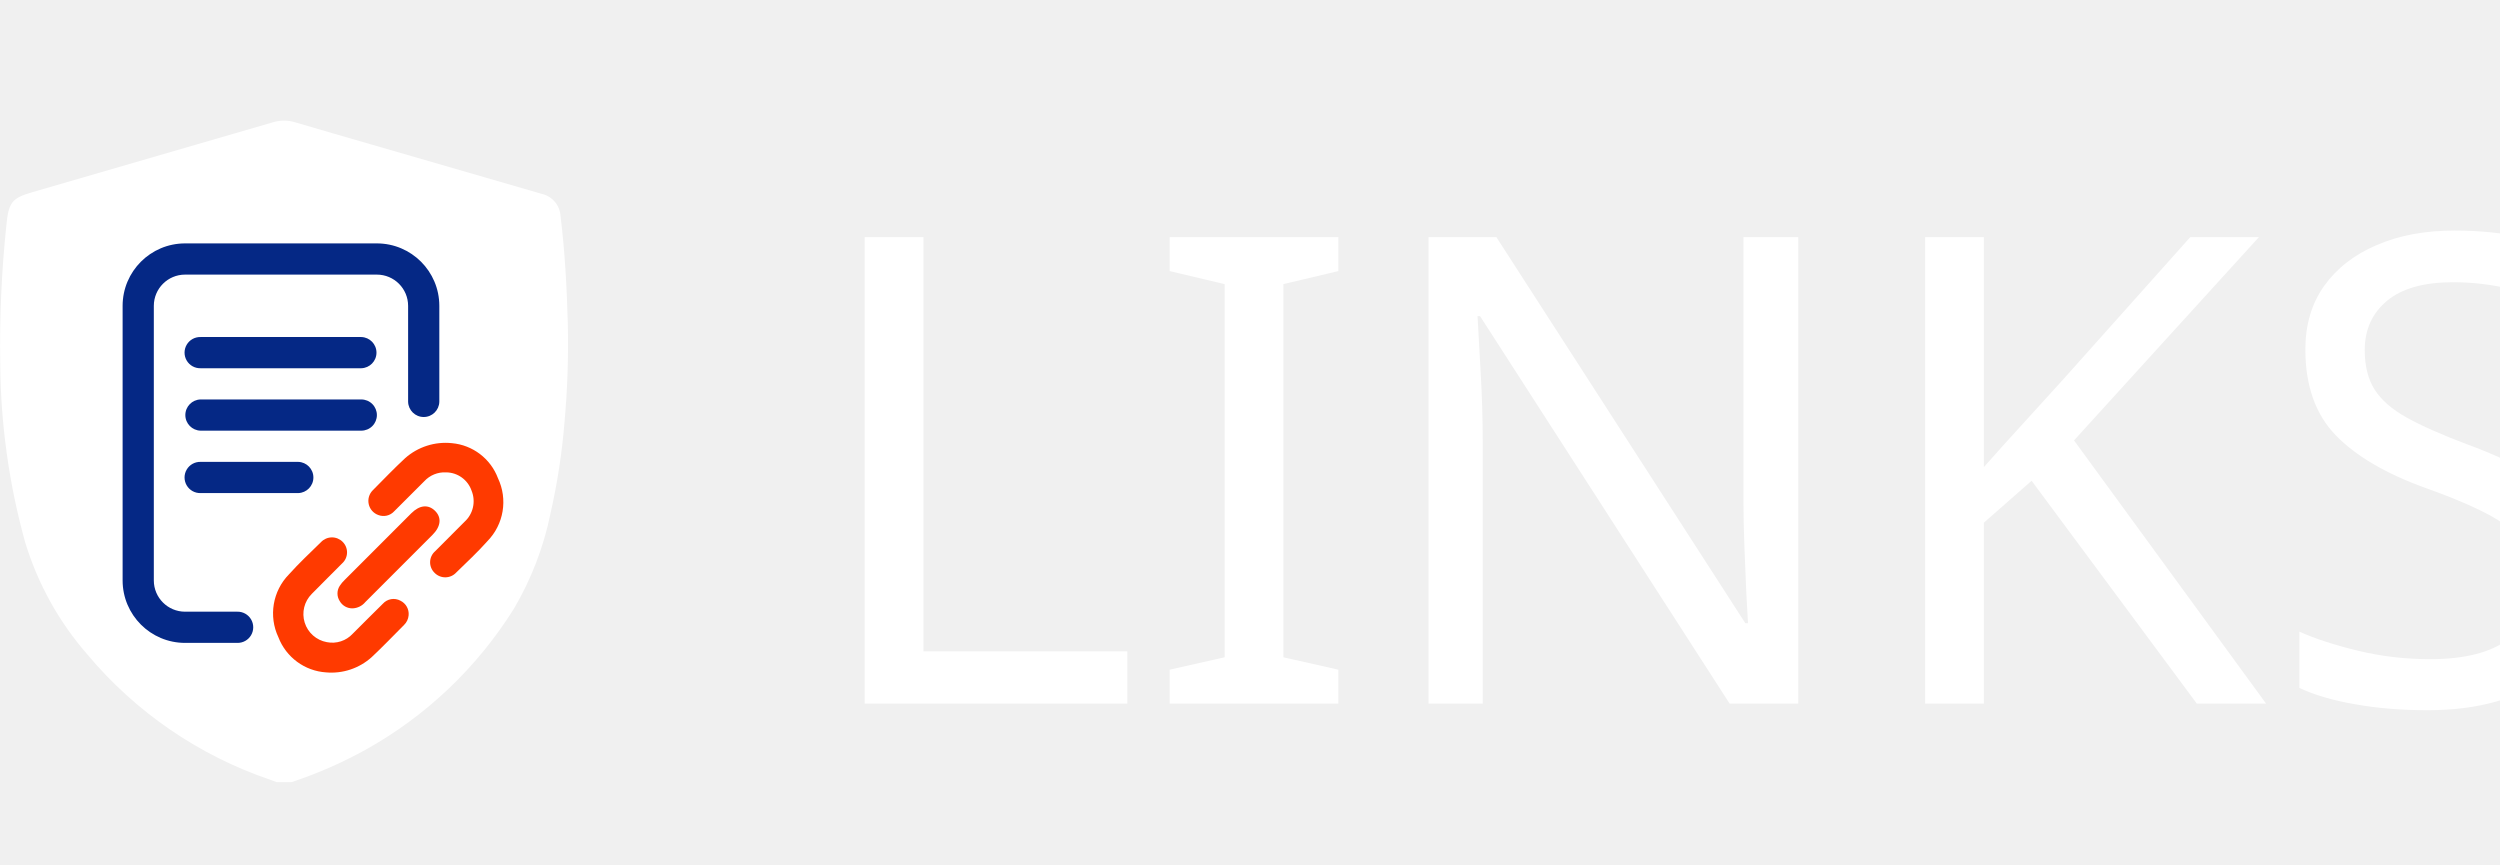
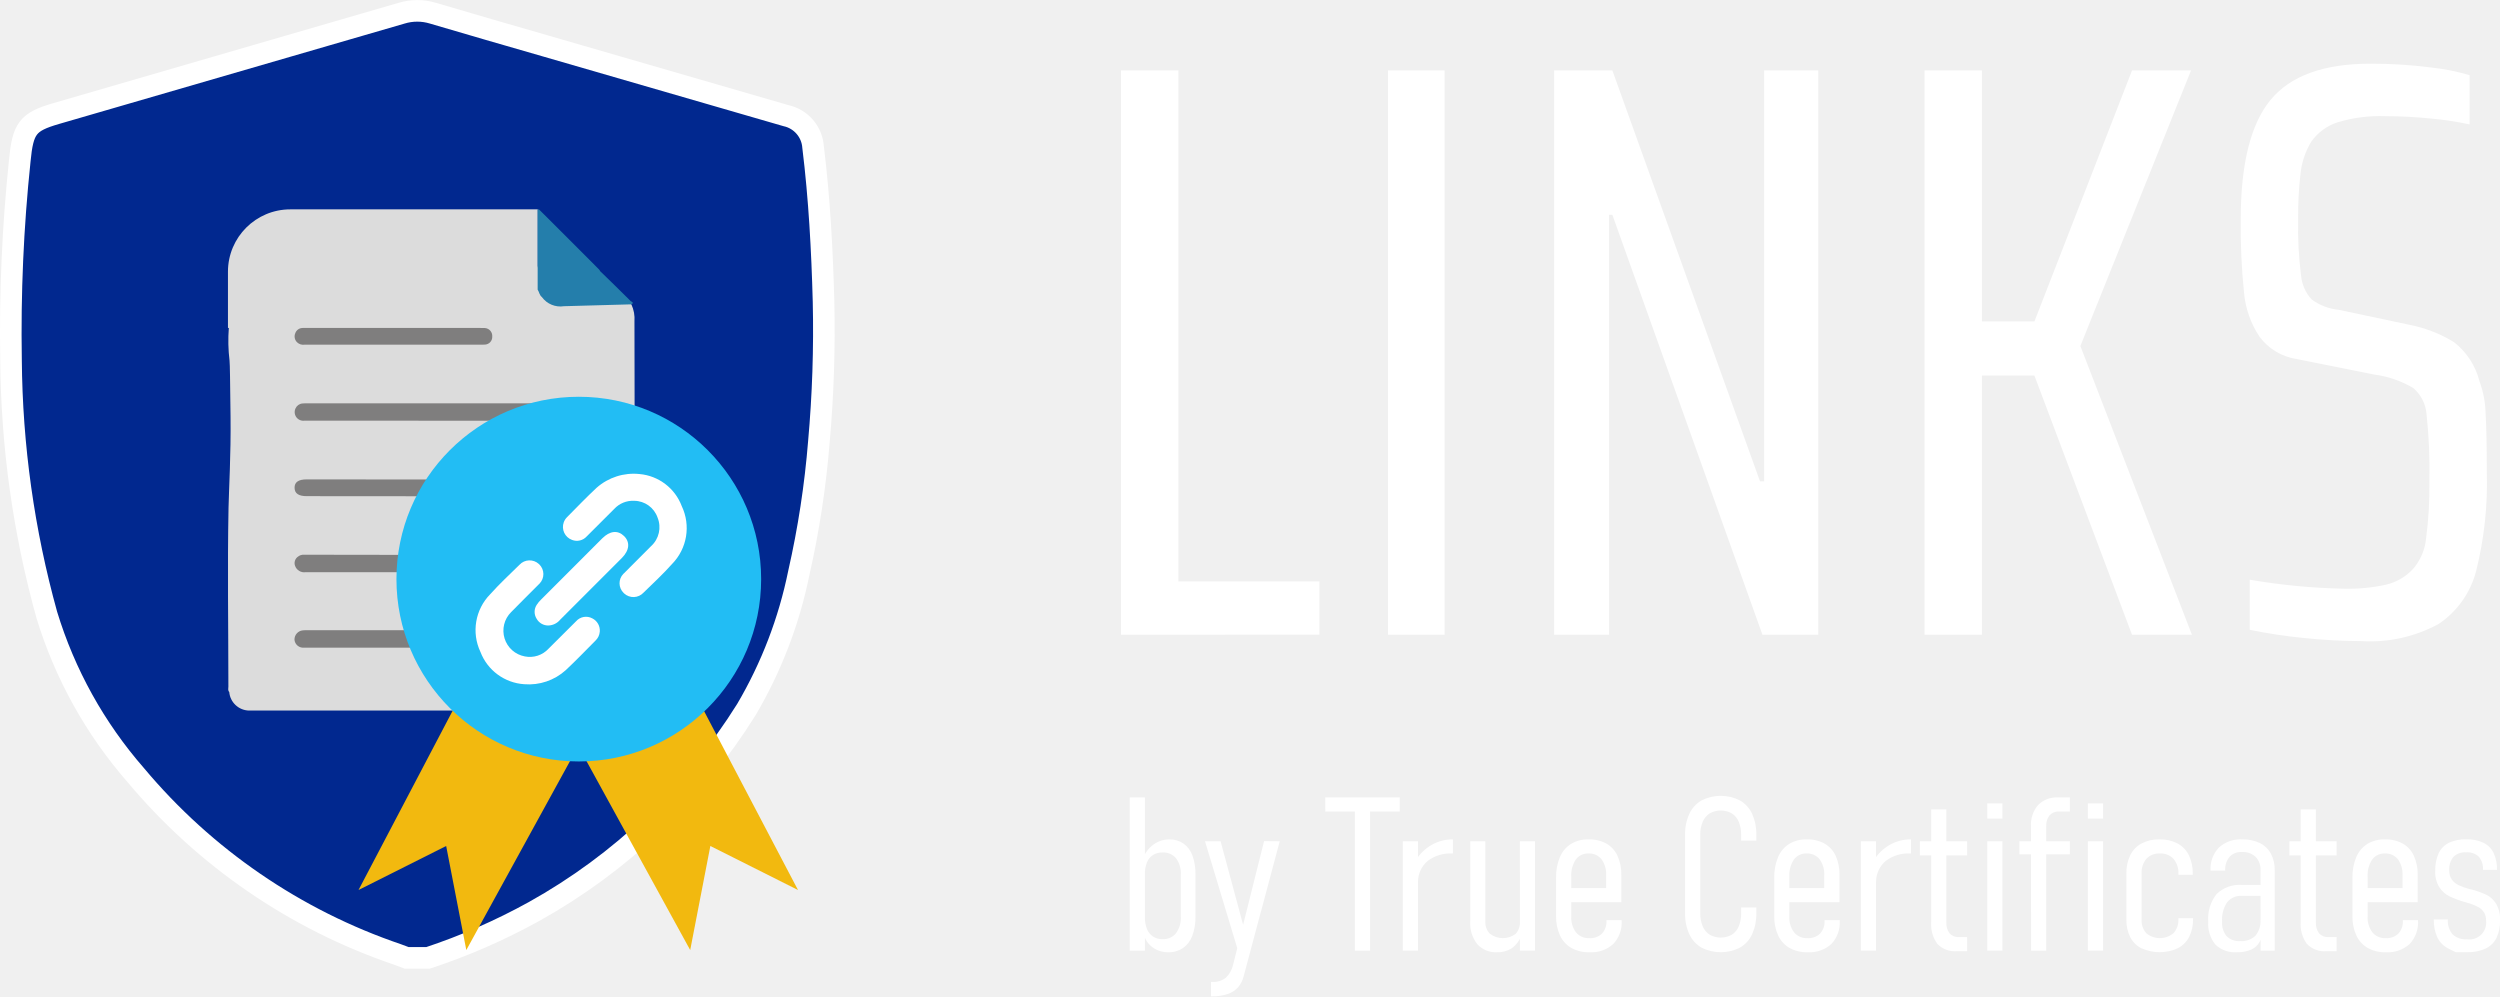
- <svg xmlns="http://www.w3.org/2000/svg" width="248.712" height="86" viewBox="0 0 248.712 86">
-   <g id="Group_4195" data-name="Group 4195" transform="translate(-4914 4310.802)">
-     <g id="Group_216" data-name="Group 216" transform="translate(4056.445 -4151.74)">
-       <text id="Links" transform="translate(937.267 -89.062)" fill="#fff" font-size="65" font-family="SegoeUI, Segoe UI">
-         <tspan x="0" y="0">LINKS</tspan>
-       </text>
-       <g id="Group_158" data-name="Group 158" transform="translate(857.555 -147.062)">
-         <path id="Path_1" data-name="Path 1" d="M650.519,454.144h-1.479c-.212-.079-.422-.164-.636-.237a40.9,40.9,0,0,1-18.2-12.472,30.381,30.381,0,0,1-6.178-11.137,68.152,68.152,0,0,1-2.483-17.713,114.161,114.161,0,0,1,.608-13.836c.217-2.271.555-2.706,2.534-3.281q12-3.484,24-6.973a3.727,3.727,0,0,1,2.177,0c2.583.768,5.175,1.508,7.763,2.259q8.387,2.434,16.775,4.862a2.4,2.4,0,0,1,1.88,2.179c.438,3.567.631,7.154.727,10.744a87.138,87.138,0,0,1-.324,9.743,64.676,64.676,0,0,1-1.394,9.108,30.8,30.8,0,0,1-3.64,9.491,40.794,40.794,0,0,1-14.768,14.044A43.482,43.482,0,0,1,650.519,454.144Z" transform="translate(-621.518 -388.332)" fill="#fff" />
-         <g id="Group_157" data-name="Group 157" transform="translate(12.198 12.215)">
-           <g id="writing" transform="translate(0)">
-             <g id="Group_155" data-name="Group 155" transform="translate(0)">
-               <g id="Group_154" data-name="Group 154">
-                 <path id="Path_71" data-name="Path 71" d="M125.555,201.553A1.553,1.553,0,0,0,124,200H108.012a1.553,1.553,0,0,0,0,3.105H124A1.552,1.552,0,0,0,125.555,201.553Z" transform="translate(-100.258 -184.475)" fill="#052885" />
-                 <path id="Path_72" data-name="Path 72" d="M108.012,280a1.553,1.553,0,1,0,0,3.105h9.712a1.553,1.553,0,0,0,0-3.105Z" transform="translate(-100.258 -258.265)" fill="#052885" />
-                 <path id="Path_73" data-name="Path 73" d="M37.972,36.64H32.78a3.109,3.109,0,0,1-3.105-3.105V6.21A3.109,3.109,0,0,1,32.78,3.105H51.867A3.109,3.109,0,0,1,54.973,6.21v9.548a1.553,1.553,0,0,0,3.105,0V6.21A6.217,6.217,0,0,0,51.867,0H32.78a6.217,6.217,0,0,0-6.21,6.21V33.534a6.217,6.217,0,0,0,6.21,6.21h5.192a1.553,1.553,0,1,0,0-3.105Z" transform="translate(-26.57)" fill="#052885" />
-                 <path id="Path_75" data-name="Path 75" d="M124,120H108.012a1.553,1.553,0,1,0,0,3.105H124A1.553,1.553,0,0,0,124,120Z" transform="translate(-100.258 -110.685)" fill="#052885" />
-               </g>
+ <svg xmlns="http://www.w3.org/2000/svg" width="173.731" height="69.236" viewBox="0 0 173.731 69.236">
+   <g id="Group_4196" data-name="Group 4196" transform="translate(-269.688 -31.983)">
+     <g id="Group_4156" data-name="Group 4156" transform="translate(-508.142 -509.832)">
+       <g id="Group_4154" data-name="Group 4154">
+         <g id="Group_2" data-name="Group 2">
+           <g id="Group_1" data-name="Group 1">
+             <g id="Group_4149" data-name="Group 4149">
+               <path id="Path_1-2" data-name="Path 1-2" d="M807.573,608.381h-1.479c-.212-.079-.422-.164-.636-.237a40.882,40.882,0,0,1-18.2-12.472,30.385,30.385,0,0,1-6.179-11.137,68.16,68.16,0,0,1-2.483-17.713,113.972,113.972,0,0,1,.608-13.836c.217-2.27.555-2.706,2.534-3.281q12-3.483,24-6.973a3.738,3.738,0,0,1,2.177,0c2.583.768,5.174,1.508,7.763,2.259q8.387,2.434,16.775,4.862a2.4,2.4,0,0,1,1.88,2.179c.438,3.567.631,7.154.727,10.744a87.048,87.048,0,0,1-.324,9.743,64.523,64.523,0,0,1-1.394,9.108,30.775,30.775,0,0,1-3.64,9.491,40.787,40.787,0,0,1-14.768,14.044A43.412,43.412,0,0,1,807.573,608.381Z" fill="#01288f" stroke="#fff" stroke-width="1.5" />
            </g>
          </g>
-           <g id="Group_156" data-name="Group 156" transform="translate(14.969 19.872)">
-             <path id="Path_14" data-name="Path 14" d="M723.743,513.861a5.466,5.466,0,0,1-4.754-3.5,5.552,5.552,0,0,1,1.055-6.256c1-1.116,2.1-2.142,3.173-3.193a1.5,1.5,0,0,1,2.158-.048,1.477,1.477,0,0,1-.049,2.158c-1,1.018-2.022,2.008-3.017,3.03a2.838,2.838,0,0,0,1.5,4.8,2.759,2.759,0,0,0,2.57-.834c1-.991,1.99-2,3-2.986a1.433,1.433,0,0,1,1.751-.305,1.466,1.466,0,0,1,.816,1.455,1.506,1.506,0,0,1-.46.964c-1.071,1.073-2.119,2.171-3.225,3.206A5.99,5.99,0,0,1,723.743,513.861Z" transform="translate(-718.461 -491.054)" fill="#ff3a00" />
-             <path id="Path_15" data-name="Path 15" d="M744.595,482.811a5.41,5.41,0,0,1,4.579,3.483,5.553,5.553,0,0,1-1.042,6.258c-.975,1.1-2.057,2.1-3.109,3.128a1.485,1.485,0,0,1-2.156.029,1.46,1.46,0,0,1,.06-2.15c.969-.982,1.952-1.949,2.923-2.929a2.763,2.763,0,0,0,.7-3.09,2.7,2.7,0,0,0-2.539-1.824,2.751,2.751,0,0,0-2.166.882q-1.492,1.5-2.992,2.988a1.435,1.435,0,0,1-1.588.371,1.492,1.492,0,0,1-.549-2.455c1.069-1.075,2.116-2.173,3.225-3.2A6.063,6.063,0,0,1,744.595,482.811Z" transform="translate(-726.802 -482.809)" fill="#ff3a00" />
-             <path id="Path_16" data-name="Path 16" d="M732.01,504.78a1.434,1.434,0,0,1-1.283-.725,1.392,1.392,0,0,1,0-1.51,3.173,3.173,0,0,1,.492-.592q3.308-3.317,6.623-6.626c.824-.823,1.682-.915,2.359-.259s.608,1.545-.236,2.392q-3.338,3.35-6.687,6.69A1.732,1.732,0,0,1,732.01,504.78Z" transform="translate(-724.098 -488.344)" fill="#ff3a00" />
+         </g>
+         <path id="Path_211" data-name="Path 211" d="M821.932,571.474a.391.391,0,0,1-.349.02,11.408,11.408,0,0,0-4.151-.36c-.12.01-.239.02-.319-.1.02-.11.11-.17.18-.26a.471.471,0,0,0-.01-.66.545.545,0,0,0-.24-.12,1.435,1.435,0,0,0-.46-.04h-17.34a1.285,1.285,0,0,0-.39.03.471.471,0,0,0,0,.93,2.328,2.328,0,0,0,.53.03h16.85a2.739,2.739,0,0,1,.639.03c.181.08.171.16-.009.22a5.593,5.593,0,0,1-.59.13,10.549,10.549,0,0,0-4.8,2.46,16.574,16.574,0,0,0-1.161,1.2.637.637,0,0,1-.38.24,3.1,3.1,0,0,1-.609.02h-9.98a2.45,2.45,0,0,0-.54.03.411.411,0,0,0-.36.42.423.423,0,0,0,.35.44,1.96,1.96,0,0,0,.54.03h9.229a2.431,2.431,0,0,1,.6.04c.23.13.1.29.019.42a11.194,11.194,0,0,0-.989,2.49c-.06.22-.1.44-.14.66-.08.23.009.53-.28.67a2.16,2.16,0,0,1-.57.03h-7.831a1.866,1.866,0,0,0-.529.04.453.453,0,0,0-.39.52.468.468,0,0,0,.37.39,2.435,2.435,0,0,0,.6.05h7.66a1.744,1.744,0,0,1,.56.03.292.292,0,0,1,.12.07c.15.3.01.63.109.93a11.571,11.571,0,0,0,.4,2.34.588.588,0,0,1,.03.32l.08.43a.788.788,0,0,1-.58.11h-8.33a2.469,2.469,0,0,0-.61.04.478.478,0,0,0-.431.5.467.467,0,0,0,.481.44,4.181,4.181,0,0,0,.5.01h8.91a.991.991,0,0,1,.63.13,11.416,11.416,0,0,0,2.78,3.4,1.456,1.456,0,0,1,.16.19l1.16.78h-17.91a1.409,1.409,0,0,1-1.38-1.29c-.11-.11-.06-.25-.06-.38,0-4.14-.07-8.28.01-12.42.03-1.4.17-3.66.14-6.31-.03-2.45-.041-3.67-.07-3.92a11.469,11.469,0,0,1-.05-2.27h-.06v-3.91a4.334,4.334,0,0,1,4.34-4.33H815.2v3.91c0,.74,1.308.874.978,1.483.25,0-1.028.527-.978.2.24.09.21.38.4.52a2.129,2.129,0,0,0,1.93.51,8.02,8.02,0,0,1,1.1-.05c.87.04,1.739-.09,2.61-.07.16,0,.34-.03.47.11a2.368,2.368,0,0,1,.21,1.17C821.932,566.594,821.923,569.034,821.932,571.474Z" fill="#dcdcdc" />
+         <path id="Path_212" data-name="Path 212" d="M821.723,562.964c-1.57.05-3.14.09-4.7.13a1.594,1.594,0,0,1-1.54-.64c-.171-.13-.18-.35-.29-.51v-5.57c.09-.04.119.02.16.06,1.37,1.36,2.73,2.73,4.1,4.1a.42.42,0,0,1,.09.14h.01c.7.68,1.4,1.36,2.1,2.06C821.693,562.774,821.923,562.834,821.723,562.964Z" fill="#247eab" />
+         <path id="Path_8" data-name="Path 8" d="M808.951,586.822h-9.984a.61.61,0,0,1-.673-.541v-.006a.639.639,0,0,1,.583-.655,2.154,2.154,0,0,1,.321-.009h9.2Z" fill="#7f7e7e" />
+         <path id="Path_9" data-name="Path 9" d="M817.134,571.051l-.14.006-12.281-.008h-5.729a.6.6,0,0,1-.617-.855.58.58,0,0,1,.472-.34,3.046,3.046,0,0,1,.357-.01h17.581c.328-.006.631.052.76.4C817.657,570.571,817.531,570.8,817.134,571.051Z" fill="#7f7e7e" />
+         <path id="Path_10" data-name="Path 10" d="M805.2,564.606h6.016a3.132,3.132,0,0,1,.322.005.553.553,0,0,1,.5.593.532.532,0,0,1-.5.557,1.334,1.334,0,0,1-.179.006H799.007a.615.615,0,0,1-.528-.161.567.567,0,0,1-.133-.627.545.545,0,0,1,.515-.373H805.2Z" fill="#7f7e7e" />
+         <path id="Path_11" data-name="Path 11" d="M810.045,575.137l-.8,1.165-10.088-.008c-.576,0-.849-.184-.857-.575s.261-.59.838-.59Z" fill="#7f7e7e" />
+         <path id="Path_12" data-name="Path 12" d="M807.825,580.377q-.047.6-.092,1.2h-8.657a.672.672,0,0,1-.739-.433.549.549,0,0,1,.216-.658.6.6,0,0,1,.4-.122Q803.386,580.377,807.825,580.377Z" fill="#7f7e7e" />
+         <g id="Group_4153" data-name="Group 4153">
+           <g id="Group_4150" data-name="Group 4150">
+             <path id="Path_2-2" data-name="Path 2-2" d="M818.44,594.437l7.354,13.4,1.4-7.232,6.091,3.059-7.214-13.74Z" fill="#f2b90f" />
+           </g>
+           <g id="Group_4151" data-name="Group 4151">
+             <path id="Path_3-2" data-name="Path 3-2" d="M817.589,594.437l-7.354,13.4-1.4-7.232-6.091,3.059,7.214-13.74Z" fill="#f2b90f" />
+           </g>
+           <g id="Group_4152" data-name="Group 4152">
+             <circle id="Ellipse_1-2" data-name="Ellipse 1-2" cx="12.672" cy="12.672" r="12.672" transform="translate(805.38 569.387)" fill="#22bdf4" />
+           </g>
+           <g id="Group_3" data-name="Group 3">
+             <path id="Path_14" data-name="Path 14" d="M814.262,589.363a3.5,3.5,0,0,1-3.045-2.244,3.554,3.554,0,0,1,.676-4.007c.64-.715,1.346-1.372,2.032-2.045a.957.957,0,0,1,1.352-.059l.03.028a.947.947,0,0,1,.014,1.338c-.015.015-.03.03-.046.044-.639.652-1.3,1.286-1.932,1.941a1.818,1.818,0,0,0,.958,3.072,1.765,1.765,0,0,0,1.646-.534c.642-.635,1.275-1.279,1.919-1.912a.919.919,0,0,1,1.121-.2.941.941,0,0,1,.523.932.964.964,0,0,1-.3.617c-.686.688-1.357,1.39-2.066,2.053A3.834,3.834,0,0,1,814.262,589.363Z" fill="#fff" />
+             <path id="Path_15" data-name="Path 15" d="M822.274,574.757a3.465,3.465,0,0,1,2.933,2.231A3.559,3.559,0,0,1,824.54,581c-.624.7-1.318,1.345-1.991,2a.952.952,0,0,1-1.346.054.4.4,0,0,1-.036-.036.935.935,0,0,1-.02-1.322c.019-.019.038-.037.059-.055.62-.629,1.25-1.248,1.872-1.876a1.772,1.772,0,0,0,.449-1.979,1.729,1.729,0,0,0-1.626-1.169,1.763,1.763,0,0,0-1.387.565q-.957.96-1.916,1.914a.92.92,0,0,1-1.018.238.957.957,0,0,1-.573-1.224.968.968,0,0,1,.221-.349c.685-.689,1.355-1.392,2.066-2.053A3.888,3.888,0,0,1,822.274,574.757Z" fill="#fff" />
+             <path id="Path_16" data-name="Path 16" d="M815.946,585.282a.916.916,0,0,1-.822-.464.891.891,0,0,1,0-.967,2.071,2.071,0,0,1,.315-.379q2.118-2.124,4.242-4.244c.528-.527,1.077-.586,1.511-.166s.389.99-.151,1.532q-2.139,2.147-4.283,4.285A1.108,1.108,0,0,1,815.946,585.282Z" fill="#fff" />
          </g>
        </g>
+       </g>
+       <g id="Group_4155" data-name="Group 4155" transform="translate(-2)" style="isolation: isolate">
+         <path id="Path_213" data-name="Path 213" d="M858.339,597.229h1.055v10.65h-1.055Zm1.578,10.412a1.652,1.652,0,0,1-.626-.955l.1-1.151a2.181,2.181,0,0,0,.142.835,1.126,1.126,0,0,0,.421.527,1.18,1.18,0,0,0,.667.183,1.135,1.135,0,0,0,.934-.413,1.813,1.813,0,0,0,.333-1.161v-2.915a1.746,1.746,0,0,0-.333-1.136,1.151,1.151,0,0,0-.934-.4,1.218,1.218,0,0,0-.667.176,1.087,1.087,0,0,0-.421.516,2.11,2.11,0,0,0-.142.817l-.155-1.026a2.061,2.061,0,0,1,.737-1.021,1.841,1.841,0,0,1,1.109-.37,1.688,1.688,0,0,1,.989.285,1.743,1.743,0,0,1,.622.832,3.637,3.637,0,0,1,.213,1.322v2.922a3.646,3.646,0,0,1-.223,1.344,1.8,1.8,0,0,1-.649.849,1.768,1.768,0,0,1-1.025.289A1.8,1.8,0,0,1,859.917,607.641Z" fill="#fff" />
+         <path id="Path_214" data-name="Path 214" d="M863.568,600.276h1.084l1.75,6.49-.387,1.619Zm5.193,0-2.505,9.382a1.852,1.852,0,0,1-.4.778,1.705,1.705,0,0,1-.722.46,3.254,3.254,0,0,1-1.066.155h-.081v-1h.081a1.415,1.415,0,0,0,.953-.293,1.8,1.8,0,0,0,.5-.9l2.154-8.591Z" fill="#fff" />
+         <path id="Path_215" data-name="Path 215" d="M871.925,597.229H877.1v.982h-5.171Zm2.058.873h1.055v9.777h-1.055Z" fill="#fff" />
+         <path id="Path_216" data-name="Path 216" d="M877.315,600.276h1.055v7.6h-1.055Zm3.465.85h-.037a2.594,2.594,0,0,0-1.691.509,1.913,1.913,0,0,0-.682,1.431l-.153-1.464a3.065,3.065,0,0,1,1.1-1.073,2.93,2.93,0,0,1,1.48-.384v.981Z" fill="#fff" />
+         <path id="Path_217" data-name="Path 217" d="M883.051,605.85a1.127,1.127,0,0,0,.314.853,1.483,1.483,0,0,0,1.791.008,1.209,1.209,0,0,0,.3-.891l.1.99a1.844,1.844,0,0,1-.649.885,1.78,1.78,0,0,1-1.044.293,1.721,1.721,0,0,1-1.373-.559A2.331,2.331,0,0,1,882,605.85v-5.574h1.048Zm2.4-5.574H886.5v7.6h-1.047Z" fill="#fff" />
+         <path id="Path_218" data-name="Path 218" d="M889.03,607.692a1.959,1.959,0,0,1-.791-.864,3.13,3.13,0,0,1-.274-1.366v-2.637a3.556,3.556,0,0,1,.267-1.45,2.012,2.012,0,0,1,.773-.916,2.261,2.261,0,0,1,1.216-.314,2.462,2.462,0,0,1,1.234.289,1.886,1.886,0,0,1,.776.845,3.084,3.084,0,0,1,.268,1.341v1.89h-3.89v-.982h2.835v-.879a1.746,1.746,0,0,0-.322-1.124,1.094,1.094,0,0,0-.9-.4,1.044,1.044,0,0,0-.886.421,1.971,1.971,0,0,0-.315,1.2v2.747a1.7,1.7,0,0,0,.33,1.117,1.137,1.137,0,0,0,.929.4,1.174,1.174,0,0,0,.875-.316,1.214,1.214,0,0,0,.312-.893v-.044h1.055v.044a2.161,2.161,0,0,1-.586,1.619,2.274,2.274,0,0,1-1.656.57A2.469,2.469,0,0,1,889.03,607.692Z" fill="#fff" />
+         <path id="Path_219" data-name="Path 219" d="M898.072,607.666a2.08,2.08,0,0,1-.849-.934,3.356,3.356,0,0,1-.293-1.468v-5.412a3.378,3.378,0,0,1,.293-1.476,2.107,2.107,0,0,1,.845-.935,2.945,2.945,0,0,1,2.678,0,2.086,2.086,0,0,1,.846.935,3.419,3.419,0,0,1,.289,1.468v.388h-1.055v-.388a2.314,2.314,0,0,0-.165-.922,1.253,1.253,0,0,0-.483-.583,1.572,1.572,0,0,0-1.538,0,1.288,1.288,0,0,0-.487.586,2.308,2.308,0,0,0-.169.927v5.412a2.29,2.29,0,0,0,.169.92,1.294,1.294,0,0,0,.487.586,1.572,1.572,0,0,0,1.538,0,1.256,1.256,0,0,0,.483-.582,2.321,2.321,0,0,0,.165-.924v-.388h1.055v.388a3.416,3.416,0,0,1-.289,1.468,2.068,2.068,0,0,1-.846.934,2.937,2.937,0,0,1-2.674,0Z" fill="#fff" />
+         <path id="Path_220" data-name="Path 220" d="M904.191,607.692a1.959,1.959,0,0,1-.791-.864,3.13,3.13,0,0,1-.274-1.366v-2.637a3.539,3.539,0,0,1,.268-1.45,2,2,0,0,1,.772-.916,2.261,2.261,0,0,1,1.216-.314,2.462,2.462,0,0,1,1.234.289,1.893,1.893,0,0,1,.777.845,3.1,3.1,0,0,1,.267,1.341v1.89h-3.889v-.982H906.6v-.879a1.746,1.746,0,0,0-.322-1.124,1.093,1.093,0,0,0-.9-.4,1.044,1.044,0,0,0-.886.421,1.972,1.972,0,0,0-.315,1.2v2.747a1.7,1.7,0,0,0,.33,1.117,1.137,1.137,0,0,0,.929.4,1.175,1.175,0,0,0,.875-.316,1.214,1.214,0,0,0,.312-.893v-.044h1.055v.044a2.161,2.161,0,0,1-.586,1.619,2.274,2.274,0,0,1-1.656.57A2.47,2.47,0,0,1,904.191,607.692Z" fill="#fff" />
+         <path id="Path_221" data-name="Path 221" d="M909.146,600.276H910.2v7.6h-1.055Zm3.465.85h-.037a2.594,2.594,0,0,0-1.691.509,1.913,1.913,0,0,0-.682,1.431l-.153-1.464a3.065,3.065,0,0,1,1.1-1.073,2.93,2.93,0,0,1,1.48-.384v.981Z" fill="#fff" />
+         <path id="Path_222" data-name="Path 222" d="M913.248,600.276h3.281v.982h-3.281Zm1.212,7.13a2.289,2.289,0,0,1-.428-1.505v-7.837h1.055v7.852a1.145,1.145,0,0,0,.22.754.8.8,0,0,0,.651.264h.571v.982h-.717A1.669,1.669,0,0,1,914.46,607.406Z" fill="#fff" />
+         <path id="Path_223" data-name="Path 223" d="M917.929,597.646h1.054V598.7h-1.054Zm0,2.63h1.054v7.6h-1.054Z" fill="#fff" />
+         <path id="Path_224" data-name="Path 224" d="M920.162,600.276h3.509v.909h-3.509Zm.806-1.032a2.092,2.092,0,0,1,.494-1.487,1.83,1.83,0,0,1,1.4-.528h.806v.982H922.9a.8.8,0,0,0-.645.268,1.122,1.122,0,0,0-.228.75v8.65h-1.054Z" fill="#fff" />
+         <path id="Path_225" data-name="Path 225" d="M924.923,597.646h1.055V598.7h-1.055Zm0,2.63h1.055v7.6h-1.055Z" fill="#fff" />
+         <path id="Path_226" data-name="Path 226" d="M928.651,607.722a1.837,1.837,0,0,1-.784-.777,2.607,2.607,0,0,1-.27-1.234v-3.179a2.834,2.834,0,0,1,.27-1.289,1.872,1.872,0,0,1,.788-.816,2.542,2.542,0,0,1,1.241-.282,2.576,2.576,0,0,1,1.252.282,1.851,1.851,0,0,1,.791.82,2.857,2.857,0,0,1,.272,1.3v.058h-1v-.058a1.5,1.5,0,0,0-.337-1.047,1.212,1.212,0,0,0-.952-.374,1.2,1.2,0,0,0-.934.366,1.492,1.492,0,0,0-.333,1.04v3.179a1.316,1.316,0,0,0,.329.959,1.472,1.472,0,0,0,1.89-.011,1.342,1.342,0,0,0,.337-.977v-.059h1.019v.059a2.634,2.634,0,0,1-.275,1.249,1.852,1.852,0,0,1-.8.787,3.052,3.052,0,0,1-2.5,0Z" fill="#fff" />
+         <path id="Path_227" data-name="Path 227" d="M933.785,607.458a2.267,2.267,0,0,1-.5-1.6,2.744,2.744,0,0,1,.583-1.915,2.278,2.278,0,0,1,1.761-.633h1.355l.1.761h-1.45a1.23,1.23,0,0,0-1.04.448,2.169,2.169,0,0,0-.345,1.339,1.442,1.442,0,0,0,.315,1.018,1.228,1.228,0,0,0,.945.338,1.391,1.391,0,0,0,1.054-.37,1.566,1.566,0,0,0,.352-1.117l.154.629a1.925,1.925,0,0,1-.209.909,1.262,1.262,0,0,1-.6.546,2.411,2.411,0,0,1-.99.178A1.953,1.953,0,0,1,933.785,607.458Zm3.135-5.145a1.281,1.281,0,0,0-.34-.953,1.316,1.316,0,0,0-.964-.337,1.089,1.089,0,0,0-.852.337,1.372,1.372,0,0,0-.3.953h-1.018a2.141,2.141,0,0,1,.579-1.6,2.234,2.234,0,0,1,1.633-.567,2.672,2.672,0,0,1,1.216.255,1.766,1.766,0,0,1,.769.741,2.425,2.425,0,0,1,.263,1.172v5.566h-.981Z" fill="#fff" />
+         <path id="Path_228" data-name="Path 228" d="M938.927,600.276h3.281v.982h-3.281Zm1.212,7.13a2.289,2.289,0,0,1-.428-1.505v-7.837h1.055v7.852a1.151,1.151,0,0,0,.219.754.8.8,0,0,0,.652.264h.571v.982h-.718A1.668,1.668,0,0,1,940.139,607.406Z" fill="#fff" />
+         <path id="Path_229" data-name="Path 229" d="M944.372,607.692a1.954,1.954,0,0,1-.791-.864,3.116,3.116,0,0,1-.274-1.366v-2.637a3.556,3.556,0,0,1,.267-1.45,2.012,2.012,0,0,1,.773-.916,2.261,2.261,0,0,1,1.215-.314,2.463,2.463,0,0,1,1.235.289,1.885,1.885,0,0,1,.776.845,3.084,3.084,0,0,1,.268,1.341v1.89h-3.89v-.982h2.835v-.879a1.745,1.745,0,0,0-.322-1.124,1.1,1.1,0,0,0-.9-.4,1.043,1.043,0,0,0-.885.421,1.971,1.971,0,0,0-.316,1.2v2.747a1.71,1.71,0,0,0,.33,1.117,1.14,1.14,0,0,0,.93.4,1.174,1.174,0,0,0,.875-.316,1.214,1.214,0,0,0,.312-.893v-.044h1.054v.044a2.157,2.157,0,0,1-.586,1.619,2.27,2.27,0,0,1-1.655.57A2.469,2.469,0,0,1,944.372,607.692Z" fill="#fff" />
+         <path id="Path_230" data-name="Path 230" d="M950.492,607.988l-.51-.252a1.681,1.681,0,0,1-.764-.757,2.793,2.793,0,0,1-.257-1.268h.975a1.44,1.44,0,0,0,.329,1.033,1.314,1.314,0,0,0,1,.344,1.167,1.167,0,0,0,1.326-1.318,1,1,0,0,0-.14-.549,1.062,1.062,0,0,0-.373-.356,3.126,3.126,0,0,0-.586-.253c-.034-.009-.07-.02-.106-.033s-.074-.022-.113-.032a.646.646,0,0,0-.078-.026l-.077-.019a7.464,7.464,0,0,1-1.069-.4,1.769,1.769,0,0,1-.7-.623,2,2,0,0,1-.289-1.15,2.779,2.779,0,0,1,.237-1.219,1.558,1.558,0,0,1,.715-.728,2.609,2.609,0,0,1,1.193-.242,2.7,2.7,0,0,1,1.194.234,1.539,1.539,0,0,1,.714.707,2.609,2.609,0,0,1,.239,1.183h-.975a1.277,1.277,0,0,0-.293-.919,1.162,1.162,0,0,0-.879-.3,1.146,1.146,0,0,0-.879.315,1.347,1.347,0,0,0-.293.945,1.041,1.041,0,0,0,.18.633,1.217,1.217,0,0,0,.465.385,4.411,4.411,0,0,0,.725.264.247.247,0,0,0,.047.011.307.307,0,0,1,.048.011.159.159,0,0,0,.033.011l.034,0a6.375,6.375,0,0,1,1.04.37,1.7,1.7,0,0,1,.68.619,2.09,2.09,0,0,1,.279,1.158,2.684,2.684,0,0,1-.253,1.238,1.615,1.615,0,0,1-.765.735,2.961,2.961,0,0,1-1.282.245Z" fill="#fff" />
+       </g>
+       <g id="Group_505" data-name="Group 505" transform="translate(-2)">
+         <path id="Path_173" data-name="Path 173" d="M857.73,585.926V546.708h3.99v35.51h9.8v3.7Z" fill="#fff" />
+         <path id="Path_174" data-name="Path 174" d="M876.285,585.926V546.708h3.933v39.218Z" fill="#fff" />
+         <path id="Path_175" data-name="Path 175" d="M902.307,585.926l-10.43-29.184h-.228v29.184H887.83V546.708h4.047l10.26,28.556h.285V546.708h3.762v39.218Z" fill="#fff" />
+         <path id="Path_176" data-name="Path 176" d="M927.989,585.926l-6.783-18.012h-3.647v18.012H913.57V546.708h3.989v17.441h3.649l6.783-17.441h4.1L924.4,565.859l7.752,20.064Z" fill="#fff" />
+         <path id="Path_177" data-name="Path 177" d="M939.932,586.151a36.144,36.144,0,0,1-3.761-.569V582.1a43.78,43.78,0,0,0,6.554.626,12.132,12.132,0,0,0,2.936-.285,3.714,3.714,0,0,0,1.852-1.083,3.79,3.79,0,0,0,.912-2.137,26.908,26.908,0,0,0,.229-3.962,35.6,35.6,0,0,0-.2-4.674,2.682,2.682,0,0,0-.911-1.8,7.2,7.2,0,0,0-2.708-.94l-5.415-1.083a3.948,3.948,0,0,1-2.565-1.54,6.564,6.564,0,0,1-1.083-3.078,44.286,44.286,0,0,1-.228-5.072q0-5.814,2.08-8.323t6.925-2.507a31.81,31.81,0,0,1,4.162.256,15.157,15.157,0,0,1,2.736.541v3.42a22.32,22.32,0,0,0-2.622-.4,32.055,32.055,0,0,0-3.249-.171,10.194,10.194,0,0,0-3.307.428,3.6,3.6,0,0,0-1.823,1.34,5.4,5.4,0,0,0-.741,2.166,24.85,24.85,0,0,0-.171,3.249,26.284,26.284,0,0,0,.2,3.876,2.835,2.835,0,0,0,.741,1.681,3.783,3.783,0,0,0,1.853.713l4.845,1.025a9.447,9.447,0,0,1,3.192,1.226,4.976,4.976,0,0,1,1.766,2.708,6.81,6.81,0,0,1,.428,2.222q.086,1.425.085,4.1a25.1,25.1,0,0,1-.74,6.869,6.337,6.337,0,0,1-2.594,3.676,9.95,9.95,0,0,1-5.387,1.2A38.289,38.289,0,0,1,939.932,586.151Z" fill="#fff" />
      </g>
    </g>
  </g>
</svg>
